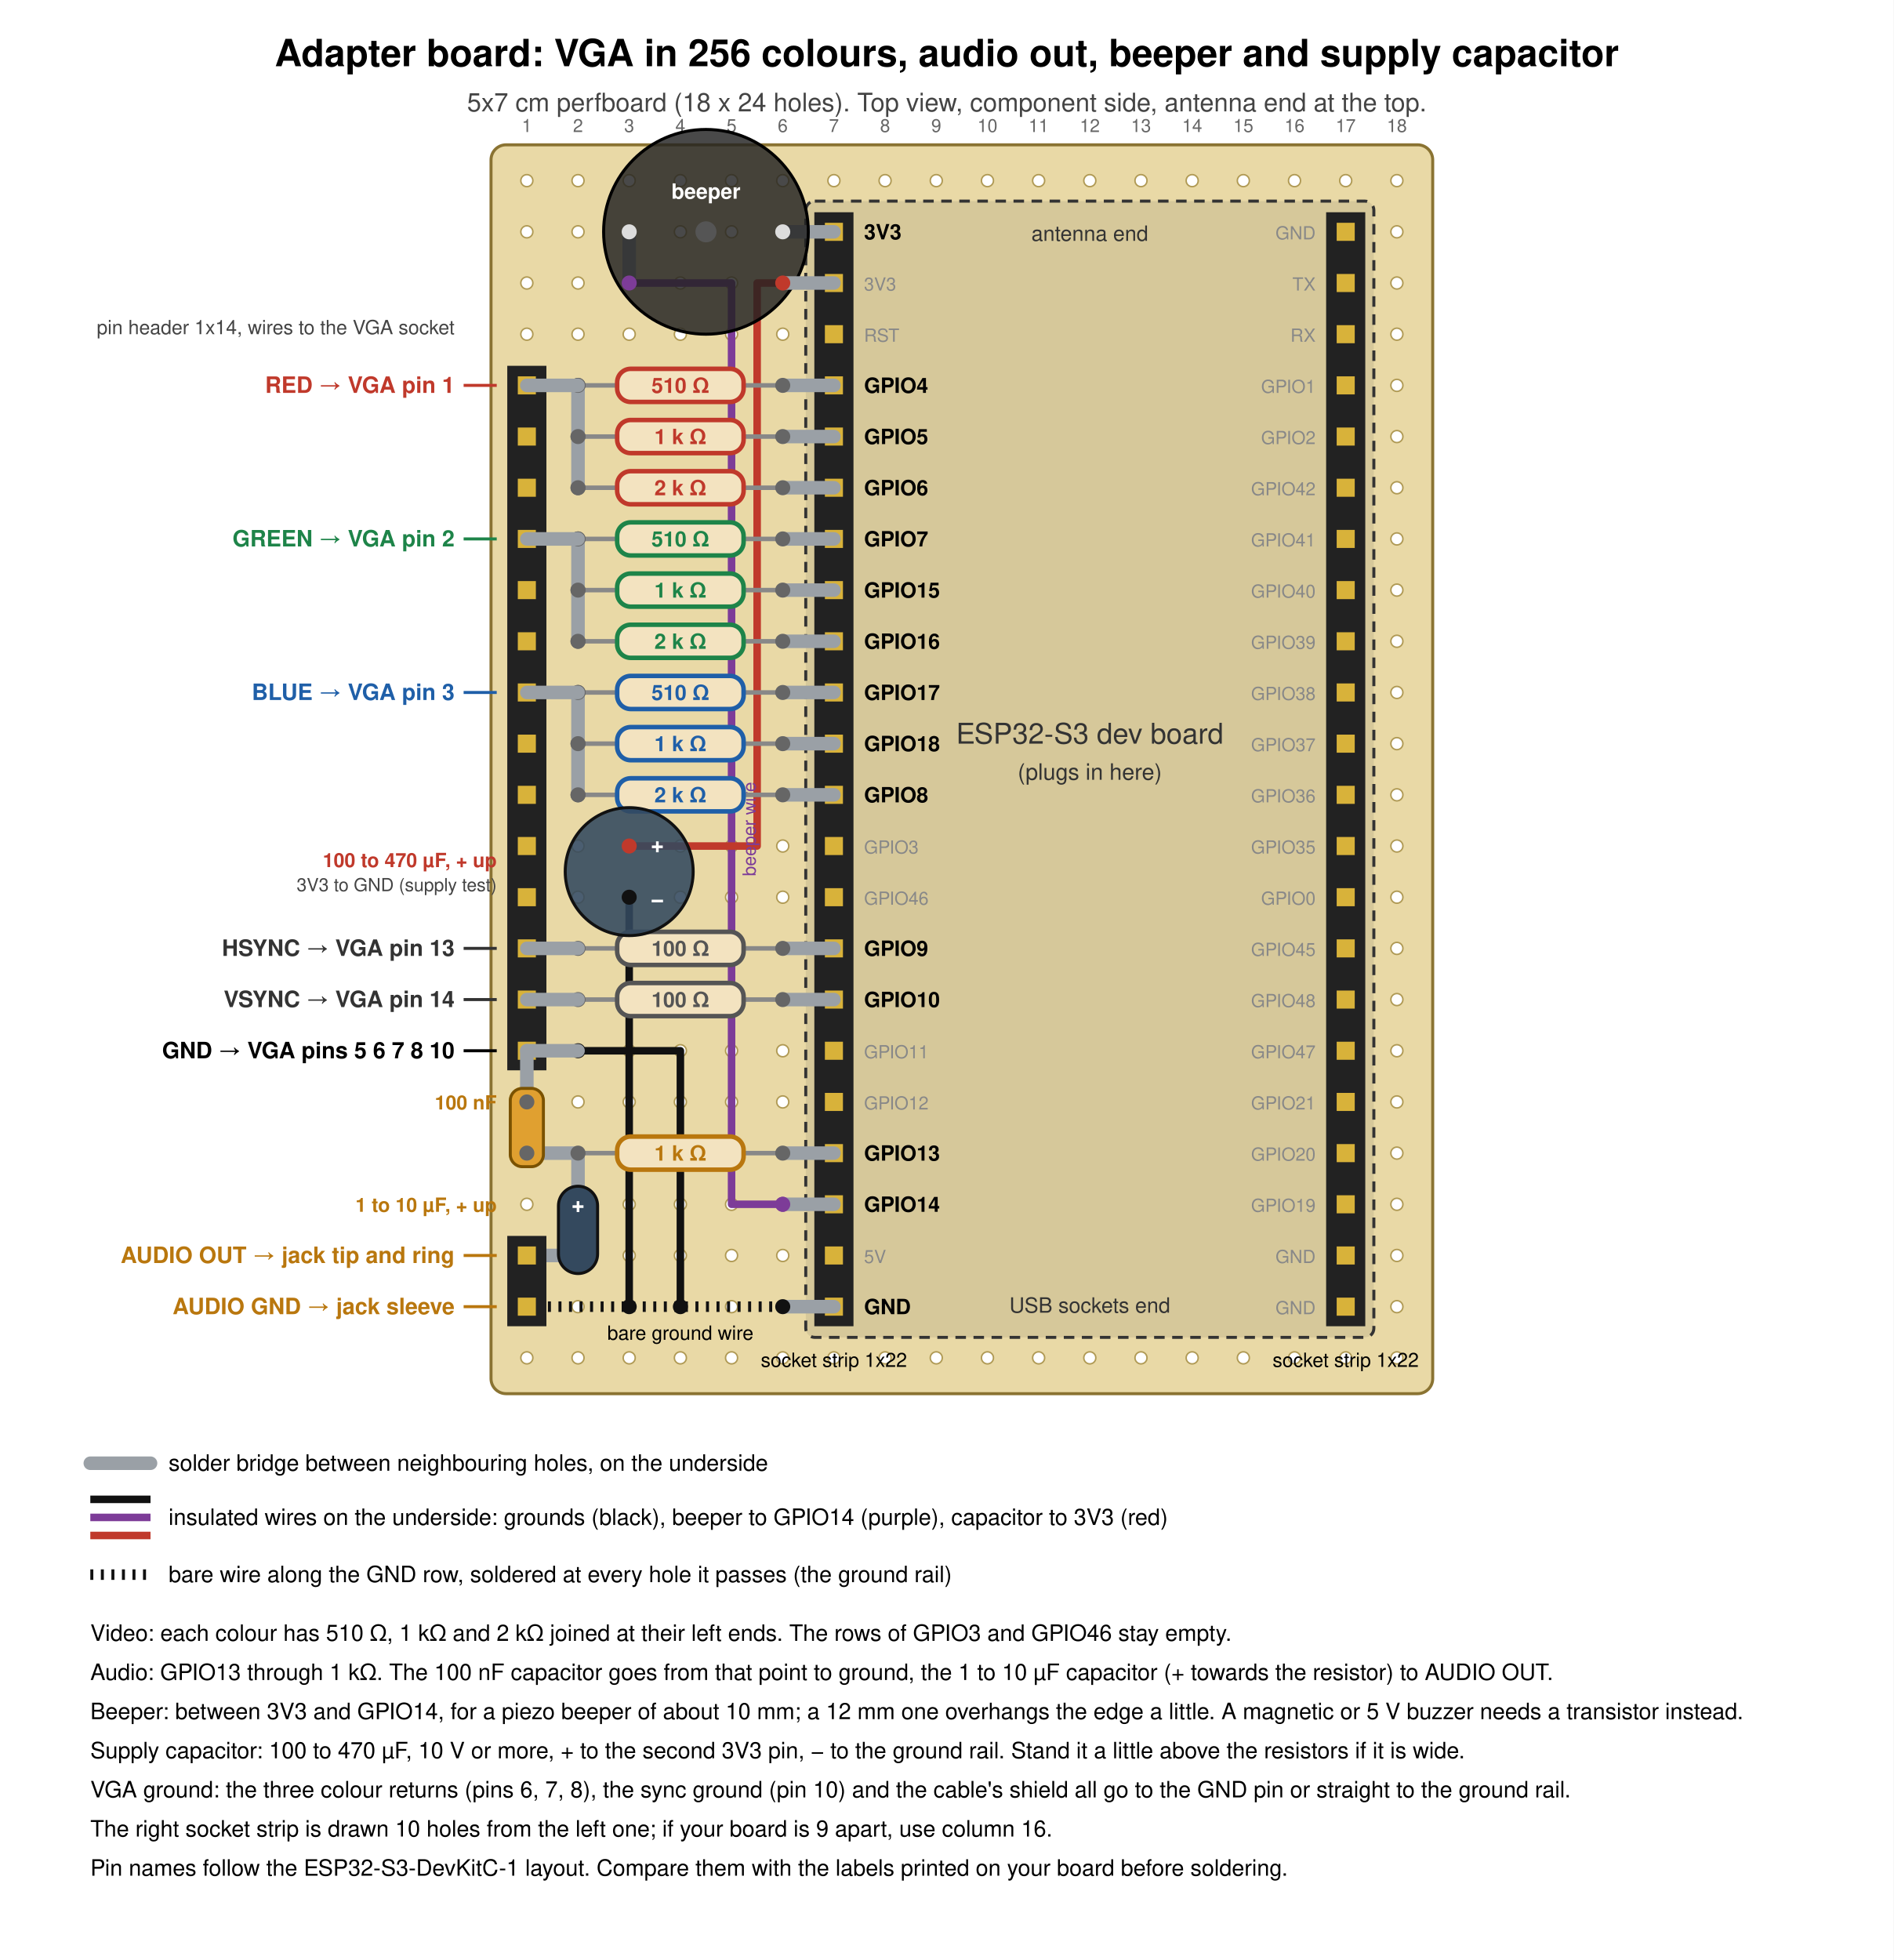
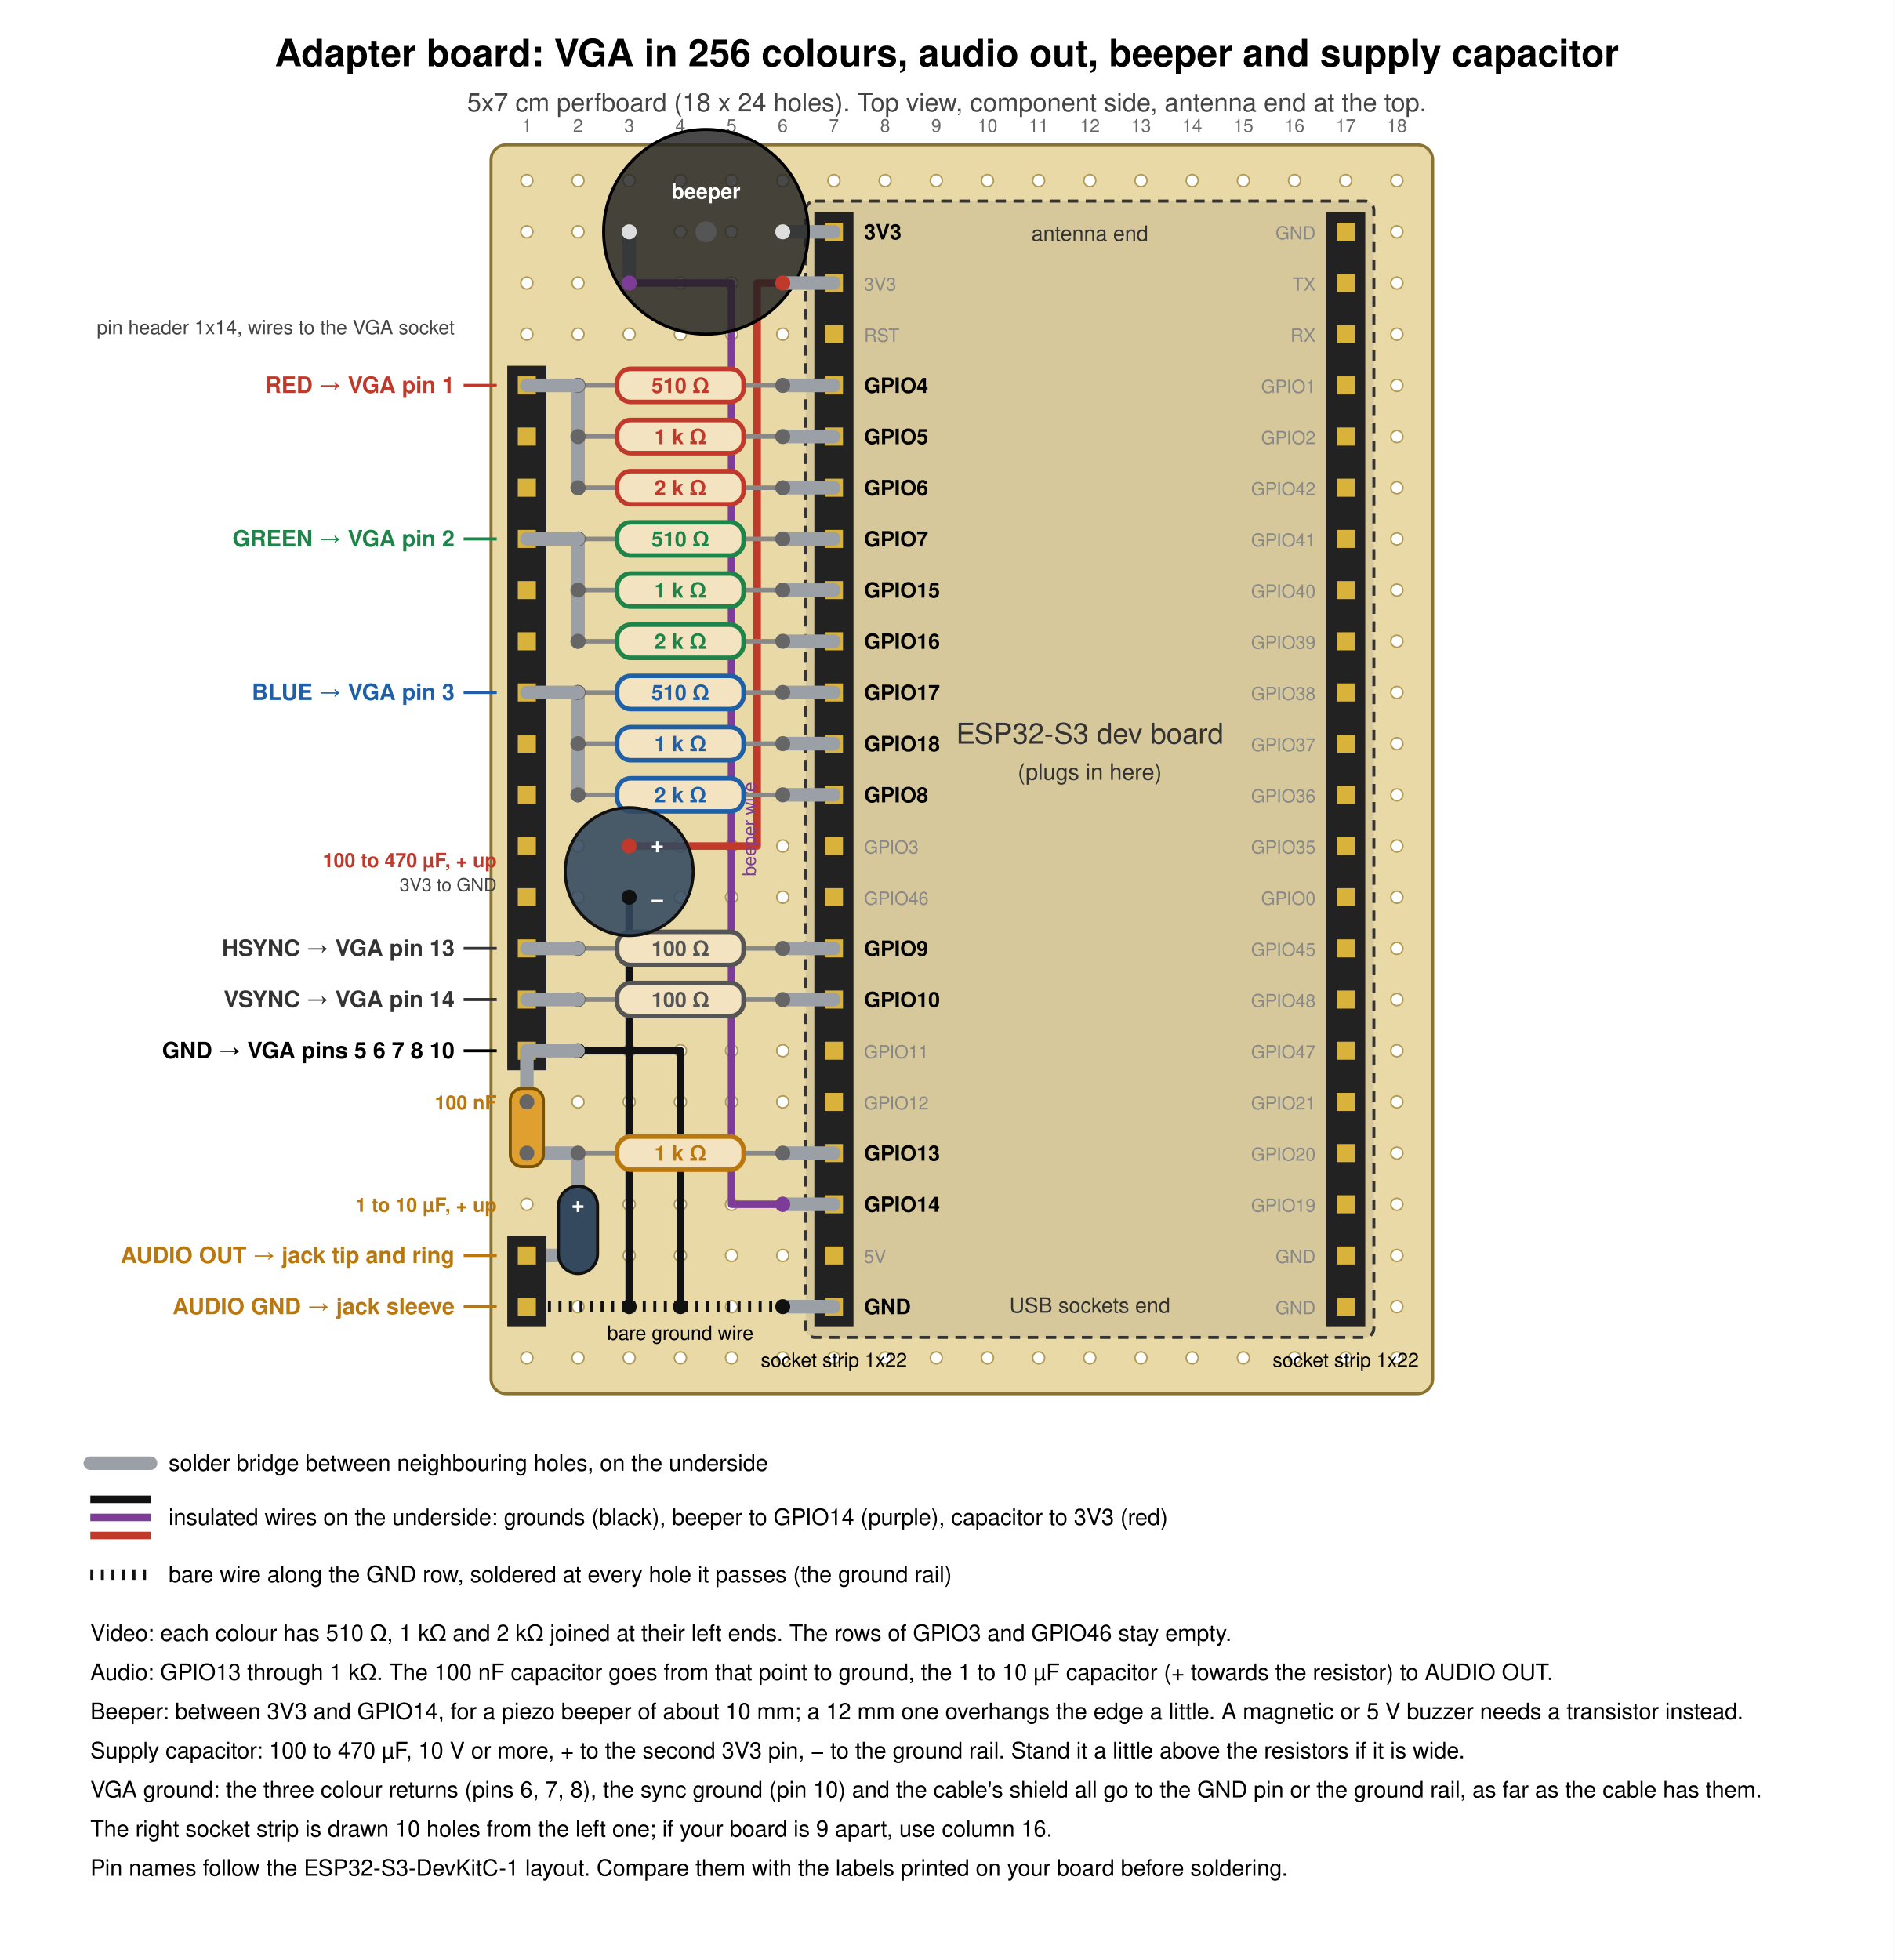
<svg xmlns="http://www.w3.org/2000/svg" width="1258" height="1302" viewBox="0 0 1258 1302" font-family="Helvetica,Arial,sans-serif">
  <rect width="1258" height="1302" fill="#fff" />
  <text x="629.0" y="44" text-anchor="middle" font-size="25" font-weight="bold">Adapter board: VGA in 256 colours, audio out, beeper and supply capacitor</text>
  <text x="629.0" y="74" text-anchor="middle" font-size="17" fill="#444">5x7 cm perfboard (18 x 24 holes). Top view, component side, antenna end at the top.</text>
  <rect x="326.2" y="96.2" width="625.6" height="829.6" rx="10" fill="#e9d9a6" stroke="#8a7332" stroke-width="2" />
  <circle cx="350" cy="120" r="4" fill="#fff" stroke="#b09a55" />
  <circle cx="350" cy="154" r="4" fill="#fff" stroke="#b09a55" />
  <circle cx="350" cy="188" r="4" fill="#fff" stroke="#b09a55" />
  <circle cx="350" cy="222" r="4" fill="#fff" stroke="#b09a55" />
  <circle cx="350" cy="256" r="4" fill="#fff" stroke="#b09a55" />
  <circle cx="350" cy="290" r="4" fill="#fff" stroke="#b09a55" />
  <circle cx="350" cy="324" r="4" fill="#fff" stroke="#b09a55" />
  <circle cx="350" cy="358" r="4" fill="#fff" stroke="#b09a55" />
  <circle cx="350" cy="392" r="4" fill="#fff" stroke="#b09a55" />
  <circle cx="350" cy="426" r="4" fill="#fff" stroke="#b09a55" />
  <circle cx="350" cy="460" r="4" fill="#fff" stroke="#b09a55" />
  <circle cx="350" cy="494" r="4" fill="#fff" stroke="#b09a55" />
  <circle cx="350" cy="528" r="4" fill="#fff" stroke="#b09a55" />
  <circle cx="350" cy="562" r="4" fill="#fff" stroke="#b09a55" />
  <circle cx="350" cy="596" r="4" fill="#fff" stroke="#b09a55" />
  <circle cx="350" cy="630" r="4" fill="#fff" stroke="#b09a55" />
  <circle cx="350" cy="664" r="4" fill="#fff" stroke="#b09a55" />
  <circle cx="350" cy="698" r="4" fill="#fff" stroke="#b09a55" />
  <circle cx="350" cy="732" r="4" fill="#fff" stroke="#b09a55" />
  <circle cx="350" cy="766" r="4" fill="#fff" stroke="#b09a55" />
  <circle cx="350" cy="800" r="4" fill="#fff" stroke="#b09a55" />
  <circle cx="350" cy="834" r="4" fill="#fff" stroke="#b09a55" />
  <circle cx="350" cy="868" r="4" fill="#fff" stroke="#b09a55" />
  <circle cx="350" cy="902" r="4" fill="#fff" stroke="#b09a55" />
  <text x="350" y="87.7" text-anchor="middle" font-size="12" fill="#666">1</text>
  <circle cx="384" cy="120" r="4" fill="#fff" stroke="#b09a55" />
  <circle cx="384" cy="154" r="4" fill="#fff" stroke="#b09a55" />
  <circle cx="384" cy="188" r="4" fill="#fff" stroke="#b09a55" />
  <circle cx="384" cy="222" r="4" fill="#fff" stroke="#b09a55" />
  <circle cx="384" cy="256" r="4" fill="#fff" stroke="#b09a55" />
  <circle cx="384" cy="290" r="4" fill="#fff" stroke="#b09a55" />
  <circle cx="384" cy="324" r="4" fill="#fff" stroke="#b09a55" />
  <circle cx="384" cy="358" r="4" fill="#fff" stroke="#b09a55" />
  <circle cx="384" cy="392" r="4" fill="#fff" stroke="#b09a55" />
  <circle cx="384" cy="426" r="4" fill="#fff" stroke="#b09a55" />
  <circle cx="384" cy="460" r="4" fill="#fff" stroke="#b09a55" />
  <circle cx="384" cy="494" r="4" fill="#fff" stroke="#b09a55" />
  <circle cx="384" cy="528" r="4" fill="#fff" stroke="#b09a55" />
  <circle cx="384" cy="562" r="4" fill="#fff" stroke="#b09a55" />
  <circle cx="384" cy="596" r="4" fill="#fff" stroke="#b09a55" />
  <circle cx="384" cy="630" r="4" fill="#fff" stroke="#b09a55" />
  <circle cx="384" cy="664" r="4" fill="#fff" stroke="#b09a55" />
  <circle cx="384" cy="698" r="4" fill="#fff" stroke="#b09a55" />
  <circle cx="384" cy="732" r="4" fill="#fff" stroke="#b09a55" />
  <circle cx="384" cy="766" r="4" fill="#fff" stroke="#b09a55" />
  <circle cx="384" cy="800" r="4" fill="#fff" stroke="#b09a55" />
  <circle cx="384" cy="834" r="4" fill="#fff" stroke="#b09a55" />
  <circle cx="384" cy="868" r="4" fill="#fff" stroke="#b09a55" />
  <circle cx="384" cy="902" r="4" fill="#fff" stroke="#b09a55" />
  <text x="384" y="87.7" text-anchor="middle" font-size="12" fill="#666">2</text>
  <circle cx="418" cy="120" r="4" fill="#fff" stroke="#b09a55" />
  <circle cx="418" cy="154" r="4" fill="#fff" stroke="#b09a55" />
  <circle cx="418" cy="188" r="4" fill="#fff" stroke="#b09a55" />
  <circle cx="418" cy="222" r="4" fill="#fff" stroke="#b09a55" />
  <circle cx="418" cy="256" r="4" fill="#fff" stroke="#b09a55" />
  <circle cx="418" cy="290" r="4" fill="#fff" stroke="#b09a55" />
  <circle cx="418" cy="324" r="4" fill="#fff" stroke="#b09a55" />
  <circle cx="418" cy="358" r="4" fill="#fff" stroke="#b09a55" />
  <circle cx="418" cy="392" r="4" fill="#fff" stroke="#b09a55" />
  <circle cx="418" cy="426" r="4" fill="#fff" stroke="#b09a55" />
  <circle cx="418" cy="460" r="4" fill="#fff" stroke="#b09a55" />
  <circle cx="418" cy="494" r="4" fill="#fff" stroke="#b09a55" />
  <circle cx="418" cy="528" r="4" fill="#fff" stroke="#b09a55" />
  <circle cx="418" cy="562" r="4" fill="#fff" stroke="#b09a55" />
  <circle cx="418" cy="596" r="4" fill="#fff" stroke="#b09a55" />
  <circle cx="418" cy="630" r="4" fill="#fff" stroke="#b09a55" />
  <circle cx="418" cy="664" r="4" fill="#fff" stroke="#b09a55" />
  <circle cx="418" cy="698" r="4" fill="#fff" stroke="#b09a55" />
  <circle cx="418" cy="732" r="4" fill="#fff" stroke="#b09a55" />
  <circle cx="418" cy="766" r="4" fill="#fff" stroke="#b09a55" />
  <circle cx="418" cy="800" r="4" fill="#fff" stroke="#b09a55" />
  <circle cx="418" cy="834" r="4" fill="#fff" stroke="#b09a55" />
  <circle cx="418" cy="868" r="4" fill="#fff" stroke="#b09a55" />
  <circle cx="418" cy="902" r="4" fill="#fff" stroke="#b09a55" />
  <text x="418" y="87.7" text-anchor="middle" font-size="12" fill="#666">3</text>
  <circle cx="452" cy="120" r="4" fill="#fff" stroke="#b09a55" />
  <circle cx="452" cy="154" r="4" fill="#fff" stroke="#b09a55" />
  <circle cx="452" cy="188" r="4" fill="#fff" stroke="#b09a55" />
  <circle cx="452" cy="222" r="4" fill="#fff" stroke="#b09a55" />
  <circle cx="452" cy="256" r="4" fill="#fff" stroke="#b09a55" />
  <circle cx="452" cy="290" r="4" fill="#fff" stroke="#b09a55" />
  <circle cx="452" cy="324" r="4" fill="#fff" stroke="#b09a55" />
  <circle cx="452" cy="358" r="4" fill="#fff" stroke="#b09a55" />
  <circle cx="452" cy="392" r="4" fill="#fff" stroke="#b09a55" />
  <circle cx="452" cy="426" r="4" fill="#fff" stroke="#b09a55" />
  <circle cx="452" cy="460" r="4" fill="#fff" stroke="#b09a55" />
  <circle cx="452" cy="494" r="4" fill="#fff" stroke="#b09a55" />
  <circle cx="452" cy="528" r="4" fill="#fff" stroke="#b09a55" />
  <circle cx="452" cy="562" r="4" fill="#fff" stroke="#b09a55" />
  <circle cx="452" cy="596" r="4" fill="#fff" stroke="#b09a55" />
  <circle cx="452" cy="630" r="4" fill="#fff" stroke="#b09a55" />
  <circle cx="452" cy="664" r="4" fill="#fff" stroke="#b09a55" />
  <circle cx="452" cy="698" r="4" fill="#fff" stroke="#b09a55" />
  <circle cx="452" cy="732" r="4" fill="#fff" stroke="#b09a55" />
  <circle cx="452" cy="766" r="4" fill="#fff" stroke="#b09a55" />
  <circle cx="452" cy="800" r="4" fill="#fff" stroke="#b09a55" />
  <circle cx="452" cy="834" r="4" fill="#fff" stroke="#b09a55" />
  <circle cx="452" cy="868" r="4" fill="#fff" stroke="#b09a55" />
  <circle cx="452" cy="902" r="4" fill="#fff" stroke="#b09a55" />
  <text x="452" y="87.7" text-anchor="middle" font-size="12" fill="#666">4</text>
  <circle cx="486" cy="120" r="4" fill="#fff" stroke="#b09a55" />
  <circle cx="486" cy="154" r="4" fill="#fff" stroke="#b09a55" />
  <circle cx="486" cy="188" r="4" fill="#fff" stroke="#b09a55" />
  <circle cx="486" cy="222" r="4" fill="#fff" stroke="#b09a55" />
  <circle cx="486" cy="256" r="4" fill="#fff" stroke="#b09a55" />
  <circle cx="486" cy="290" r="4" fill="#fff" stroke="#b09a55" />
  <circle cx="486" cy="324" r="4" fill="#fff" stroke="#b09a55" />
  <circle cx="486" cy="358" r="4" fill="#fff" stroke="#b09a55" />
  <circle cx="486" cy="392" r="4" fill="#fff" stroke="#b09a55" />
  <circle cx="486" cy="426" r="4" fill="#fff" stroke="#b09a55" />
  <circle cx="486" cy="460" r="4" fill="#fff" stroke="#b09a55" />
  <circle cx="486" cy="494" r="4" fill="#fff" stroke="#b09a55" />
  <circle cx="486" cy="528" r="4" fill="#fff" stroke="#b09a55" />
  <circle cx="486" cy="562" r="4" fill="#fff" stroke="#b09a55" />
  <circle cx="486" cy="596" r="4" fill="#fff" stroke="#b09a55" />
  <circle cx="486" cy="630" r="4" fill="#fff" stroke="#b09a55" />
  <circle cx="486" cy="664" r="4" fill="#fff" stroke="#b09a55" />
  <circle cx="486" cy="698" r="4" fill="#fff" stroke="#b09a55" />
  <circle cx="486" cy="732" r="4" fill="#fff" stroke="#b09a55" />
  <circle cx="486" cy="766" r="4" fill="#fff" stroke="#b09a55" />
  <circle cx="486" cy="800" r="4" fill="#fff" stroke="#b09a55" />
  <circle cx="486" cy="834" r="4" fill="#fff" stroke="#b09a55" />
  <circle cx="486" cy="868" r="4" fill="#fff" stroke="#b09a55" />
  <circle cx="486" cy="902" r="4" fill="#fff" stroke="#b09a55" />
  <text x="486" y="87.7" text-anchor="middle" font-size="12" fill="#666">5</text>
  <circle cx="520" cy="120" r="4" fill="#fff" stroke="#b09a55" />
  <circle cx="520" cy="154" r="4" fill="#fff" stroke="#b09a55" />
  <circle cx="520" cy="188" r="4" fill="#fff" stroke="#b09a55" />
  <circle cx="520" cy="222" r="4" fill="#fff" stroke="#b09a55" />
  <circle cx="520" cy="256" r="4" fill="#fff" stroke="#b09a55" />
  <circle cx="520" cy="290" r="4" fill="#fff" stroke="#b09a55" />
  <circle cx="520" cy="324" r="4" fill="#fff" stroke="#b09a55" />
  <circle cx="520" cy="358" r="4" fill="#fff" stroke="#b09a55" />
  <circle cx="520" cy="392" r="4" fill="#fff" stroke="#b09a55" />
  <circle cx="520" cy="426" r="4" fill="#fff" stroke="#b09a55" />
  <circle cx="520" cy="460" r="4" fill="#fff" stroke="#b09a55" />
  <circle cx="520" cy="494" r="4" fill="#fff" stroke="#b09a55" />
  <circle cx="520" cy="528" r="4" fill="#fff" stroke="#b09a55" />
  <circle cx="520" cy="562" r="4" fill="#fff" stroke="#b09a55" />
  <circle cx="520" cy="596" r="4" fill="#fff" stroke="#b09a55" />
  <circle cx="520" cy="630" r="4" fill="#fff" stroke="#b09a55" />
  <circle cx="520" cy="664" r="4" fill="#fff" stroke="#b09a55" />
  <circle cx="520" cy="698" r="4" fill="#fff" stroke="#b09a55" />
  <circle cx="520" cy="732" r="4" fill="#fff" stroke="#b09a55" />
  <circle cx="520" cy="766" r="4" fill="#fff" stroke="#b09a55" />
  <circle cx="520" cy="800" r="4" fill="#fff" stroke="#b09a55" />
  <circle cx="520" cy="834" r="4" fill="#fff" stroke="#b09a55" />
  <circle cx="520" cy="868" r="4" fill="#fff" stroke="#b09a55" />
  <circle cx="520" cy="902" r="4" fill="#fff" stroke="#b09a55" />
  <text x="520" y="87.7" text-anchor="middle" font-size="12" fill="#666">6</text>
  <circle cx="554" cy="120" r="4" fill="#fff" stroke="#b09a55" />
  <circle cx="554" cy="154" r="4" fill="#fff" stroke="#b09a55" />
  <circle cx="554" cy="188" r="4" fill="#fff" stroke="#b09a55" />
  <circle cx="554" cy="222" r="4" fill="#fff" stroke="#b09a55" />
  <circle cx="554" cy="256" r="4" fill="#fff" stroke="#b09a55" />
  <circle cx="554" cy="290" r="4" fill="#fff" stroke="#b09a55" />
  <circle cx="554" cy="324" r="4" fill="#fff" stroke="#b09a55" />
  <circle cx="554" cy="358" r="4" fill="#fff" stroke="#b09a55" />
  <circle cx="554" cy="392" r="4" fill="#fff" stroke="#b09a55" />
  <circle cx="554" cy="426" r="4" fill="#fff" stroke="#b09a55" />
  <circle cx="554" cy="460" r="4" fill="#fff" stroke="#b09a55" />
  <circle cx="554" cy="494" r="4" fill="#fff" stroke="#b09a55" />
  <circle cx="554" cy="528" r="4" fill="#fff" stroke="#b09a55" />
  <circle cx="554" cy="562" r="4" fill="#fff" stroke="#b09a55" />
  <circle cx="554" cy="596" r="4" fill="#fff" stroke="#b09a55" />
  <circle cx="554" cy="630" r="4" fill="#fff" stroke="#b09a55" />
  <circle cx="554" cy="664" r="4" fill="#fff" stroke="#b09a55" />
  <circle cx="554" cy="698" r="4" fill="#fff" stroke="#b09a55" />
  <circle cx="554" cy="732" r="4" fill="#fff" stroke="#b09a55" />
  <circle cx="554" cy="766" r="4" fill="#fff" stroke="#b09a55" />
  <circle cx="554" cy="800" r="4" fill="#fff" stroke="#b09a55" />
  <circle cx="554" cy="834" r="4" fill="#fff" stroke="#b09a55" />
  <circle cx="554" cy="868" r="4" fill="#fff" stroke="#b09a55" />
  <circle cx="554" cy="902" r="4" fill="#fff" stroke="#b09a55" />
  <text x="554" y="87.7" text-anchor="middle" font-size="12" fill="#666">7</text>
  <circle cx="588" cy="120" r="4" fill="#fff" stroke="#b09a55" />
  <circle cx="588" cy="902" r="4" fill="#fff" stroke="#b09a55" />
  <text x="588" y="87.7" text-anchor="middle" font-size="12" fill="#666">8</text>
  <circle cx="622" cy="120" r="4" fill="#fff" stroke="#b09a55" />
  <circle cx="622" cy="902" r="4" fill="#fff" stroke="#b09a55" />
  <text x="622" y="87.7" text-anchor="middle" font-size="12" fill="#666">9</text>
  <circle cx="656" cy="120" r="4" fill="#fff" stroke="#b09a55" />
  <circle cx="656" cy="902" r="4" fill="#fff" stroke="#b09a55" />
  <text x="656" y="87.7" text-anchor="middle" font-size="12" fill="#666">10</text>
  <circle cx="690" cy="120" r="4" fill="#fff" stroke="#b09a55" />
  <circle cx="690" cy="902" r="4" fill="#fff" stroke="#b09a55" />
  <text x="690" y="87.7" text-anchor="middle" font-size="12" fill="#666">11</text>
  <circle cx="724" cy="120" r="4" fill="#fff" stroke="#b09a55" />
  <circle cx="724" cy="902" r="4" fill="#fff" stroke="#b09a55" />
  <text x="724" y="87.7" text-anchor="middle" font-size="12" fill="#666">12</text>
  <circle cx="758" cy="120" r="4" fill="#fff" stroke="#b09a55" />
  <circle cx="758" cy="902" r="4" fill="#fff" stroke="#b09a55" />
  <text x="758" y="87.7" text-anchor="middle" font-size="12" fill="#666">13</text>
  <circle cx="792" cy="120" r="4" fill="#fff" stroke="#b09a55" />
  <circle cx="792" cy="902" r="4" fill="#fff" stroke="#b09a55" />
  <text x="792" y="87.7" text-anchor="middle" font-size="12" fill="#666">14</text>
  <circle cx="826" cy="120" r="4" fill="#fff" stroke="#b09a55" />
  <circle cx="826" cy="902" r="4" fill="#fff" stroke="#b09a55" />
  <text x="826" y="87.7" text-anchor="middle" font-size="12" fill="#666">15</text>
  <circle cx="860" cy="120" r="4" fill="#fff" stroke="#b09a55" />
  <circle cx="860" cy="902" r="4" fill="#fff" stroke="#b09a55" />
  <text x="860" y="87.7" text-anchor="middle" font-size="12" fill="#666">16</text>
  <circle cx="894" cy="120" r="4" fill="#fff" stroke="#b09a55" />
  <circle cx="894" cy="154" r="4" fill="#fff" stroke="#b09a55" />
  <circle cx="894" cy="188" r="4" fill="#fff" stroke="#b09a55" />
  <circle cx="894" cy="222" r="4" fill="#fff" stroke="#b09a55" />
  <circle cx="894" cy="256" r="4" fill="#fff" stroke="#b09a55" />
  <circle cx="894" cy="290" r="4" fill="#fff" stroke="#b09a55" />
  <circle cx="894" cy="324" r="4" fill="#fff" stroke="#b09a55" />
  <circle cx="894" cy="358" r="4" fill="#fff" stroke="#b09a55" />
  <circle cx="894" cy="392" r="4" fill="#fff" stroke="#b09a55" />
  <circle cx="894" cy="426" r="4" fill="#fff" stroke="#b09a55" />
  <circle cx="894" cy="460" r="4" fill="#fff" stroke="#b09a55" />
  <circle cx="894" cy="494" r="4" fill="#fff" stroke="#b09a55" />
  <circle cx="894" cy="528" r="4" fill="#fff" stroke="#b09a55" />
  <circle cx="894" cy="562" r="4" fill="#fff" stroke="#b09a55" />
  <circle cx="894" cy="596" r="4" fill="#fff" stroke="#b09a55" />
  <circle cx="894" cy="630" r="4" fill="#fff" stroke="#b09a55" />
  <circle cx="894" cy="664" r="4" fill="#fff" stroke="#b09a55" />
  <circle cx="894" cy="698" r="4" fill="#fff" stroke="#b09a55" />
  <circle cx="894" cy="732" r="4" fill="#fff" stroke="#b09a55" />
  <circle cx="894" cy="766" r="4" fill="#fff" stroke="#b09a55" />
  <circle cx="894" cy="800" r="4" fill="#fff" stroke="#b09a55" />
  <circle cx="894" cy="834" r="4" fill="#fff" stroke="#b09a55" />
  <circle cx="894" cy="868" r="4" fill="#fff" stroke="#b09a55" />
  <circle cx="894" cy="902" r="4" fill="#fff" stroke="#b09a55" />
  <text x="894" y="87.7" text-anchor="middle" font-size="12" fill="#666">17</text>
  <circle cx="928" cy="120" r="4" fill="#fff" stroke="#b09a55" />
  <circle cx="928" cy="154" r="4" fill="#fff" stroke="#b09a55" />
  <circle cx="928" cy="188" r="4" fill="#fff" stroke="#b09a55" />
  <circle cx="928" cy="222" r="4" fill="#fff" stroke="#b09a55" />
  <circle cx="928" cy="256" r="4" fill="#fff" stroke="#b09a55" />
  <circle cx="928" cy="290" r="4" fill="#fff" stroke="#b09a55" />
  <circle cx="928" cy="324" r="4" fill="#fff" stroke="#b09a55" />
  <circle cx="928" cy="358" r="4" fill="#fff" stroke="#b09a55" />
  <circle cx="928" cy="392" r="4" fill="#fff" stroke="#b09a55" />
  <circle cx="928" cy="426" r="4" fill="#fff" stroke="#b09a55" />
  <circle cx="928" cy="460" r="4" fill="#fff" stroke="#b09a55" />
  <circle cx="928" cy="494" r="4" fill="#fff" stroke="#b09a55" />
  <circle cx="928" cy="528" r="4" fill="#fff" stroke="#b09a55" />
  <circle cx="928" cy="562" r="4" fill="#fff" stroke="#b09a55" />
  <circle cx="928" cy="596" r="4" fill="#fff" stroke="#b09a55" />
  <circle cx="928" cy="630" r="4" fill="#fff" stroke="#b09a55" />
  <circle cx="928" cy="664" r="4" fill="#fff" stroke="#b09a55" />
  <circle cx="928" cy="698" r="4" fill="#fff" stroke="#b09a55" />
  <circle cx="928" cy="732" r="4" fill="#fff" stroke="#b09a55" />
  <circle cx="928" cy="766" r="4" fill="#fff" stroke="#b09a55" />
  <circle cx="928" cy="800" r="4" fill="#fff" stroke="#b09a55" />
  <circle cx="928" cy="834" r="4" fill="#fff" stroke="#b09a55" />
  <circle cx="928" cy="868" r="4" fill="#fff" stroke="#b09a55" />
  <circle cx="928" cy="902" r="4" fill="#fff" stroke="#b09a55" />
  <text x="928" y="87.7" text-anchor="middle" font-size="12" fill="#666">18</text>
  <rect x="535.3" y="133.6" width="377.4" height="754.8" rx="6" fill="#2b2b2b" fill-opacity="0.10" stroke="#333" stroke-dasharray="7 5" stroke-width="2" />
  <text x="724.0" y="494" text-anchor="middle" font-size="19" fill="#333">ESP32-S3 dev board</text>
  <text x="724.0" y="518" text-anchor="middle" font-size="15" fill="#333">(plugs in here)</text>
  <text x="724.0" y="160" text-anchor="middle" font-size="14" fill="#333">antenna end</text>
  <text x="724.0" y="872" text-anchor="middle" font-size="14" fill="#333">USB sockets end</text>
  <rect x="541" y="141" width="26" height="740" fill="#222" />
  <rect x="548" y="148" width="12" height="12" fill="#d8b23a" />
  <text x="574" y="159" text-anchor="start" font-size="14" font-weight="bold" fill="#000">3V3</text>
  <rect x="548" y="182" width="12" height="12" fill="#d8b23a" />
  <text x="574" y="193" text-anchor="start" font-size="12" font-weight="normal" fill="#888">3V3</text>
  <rect x="548" y="216" width="12" height="12" fill="#d8b23a" />
  <text x="574" y="227" text-anchor="start" font-size="12" font-weight="normal" fill="#888">RST</text>
  <rect x="548" y="250" width="12" height="12" fill="#d8b23a" />
  <text x="574" y="261" text-anchor="start" font-size="14" font-weight="bold" fill="#000">GPIO4</text>
  <rect x="548" y="284" width="12" height="12" fill="#d8b23a" />
  <text x="574" y="295" text-anchor="start" font-size="14" font-weight="bold" fill="#000">GPIO5</text>
  <rect x="548" y="318" width="12" height="12" fill="#d8b23a" />
  <text x="574" y="329" text-anchor="start" font-size="14" font-weight="bold" fill="#000">GPIO6</text>
  <rect x="548" y="352" width="12" height="12" fill="#d8b23a" />
  <text x="574" y="363" text-anchor="start" font-size="14" font-weight="bold" fill="#000">GPIO7</text>
  <rect x="548" y="386" width="12" height="12" fill="#d8b23a" />
  <text x="574" y="397" text-anchor="start" font-size="14" font-weight="bold" fill="#000">GPIO15</text>
  <rect x="548" y="420" width="12" height="12" fill="#d8b23a" />
  <text x="574" y="431" text-anchor="start" font-size="14" font-weight="bold" fill="#000">GPIO16</text>
  <rect x="548" y="454" width="12" height="12" fill="#d8b23a" />
  <text x="574" y="465" text-anchor="start" font-size="14" font-weight="bold" fill="#000">GPIO17</text>
  <rect x="548" y="488" width="12" height="12" fill="#d8b23a" />
  <text x="574" y="499" text-anchor="start" font-size="14" font-weight="bold" fill="#000">GPIO18</text>
  <rect x="548" y="522" width="12" height="12" fill="#d8b23a" />
  <text x="574" y="533" text-anchor="start" font-size="14" font-weight="bold" fill="#000">GPIO8</text>
  <rect x="548" y="556" width="12" height="12" fill="#d8b23a" />
  <text x="574" y="567" text-anchor="start" font-size="12" font-weight="normal" fill="#888">GPIO3</text>
  <rect x="548" y="590" width="12" height="12" fill="#d8b23a" />
  <text x="574" y="601" text-anchor="start" font-size="12" font-weight="normal" fill="#888">GPIO46</text>
  <rect x="548" y="624" width="12" height="12" fill="#d8b23a" />
  <text x="574" y="635" text-anchor="start" font-size="14" font-weight="bold" fill="#000">GPIO9</text>
  <rect x="548" y="658" width="12" height="12" fill="#d8b23a" />
  <text x="574" y="669" text-anchor="start" font-size="14" font-weight="bold" fill="#000">GPIO10</text>
  <rect x="548" y="692" width="12" height="12" fill="#d8b23a" />
  <text x="574" y="703" text-anchor="start" font-size="12" font-weight="normal" fill="#888">GPIO11</text>
  <rect x="548" y="726" width="12" height="12" fill="#d8b23a" />
  <text x="574" y="737" text-anchor="start" font-size="12" font-weight="normal" fill="#888">GPIO12</text>
  <rect x="548" y="760" width="12" height="12" fill="#d8b23a" />
  <text x="574" y="771" text-anchor="start" font-size="14" font-weight="bold" fill="#000">GPIO13</text>
  <rect x="548" y="794" width="12" height="12" fill="#d8b23a" />
  <text x="574" y="805" text-anchor="start" font-size="14" font-weight="bold" fill="#000">GPIO14</text>
  <rect x="548" y="828" width="12" height="12" fill="#d8b23a" />
  <text x="574" y="839" text-anchor="start" font-size="12" font-weight="normal" fill="#888">5V</text>
  <rect x="548" y="862" width="12" height="12" fill="#d8b23a" />
  <text x="574" y="873" text-anchor="start" font-size="14" font-weight="bold" fill="#000">GND</text>
  <rect x="881" y="141" width="26" height="740" fill="#222" />
  <rect x="888" y="148" width="12" height="12" fill="#d8b23a" />
  <text x="874" y="159" text-anchor="end" font-size="12" font-weight="normal" fill="#888">GND</text>
  <rect x="888" y="182" width="12" height="12" fill="#d8b23a" />
  <text x="874" y="193" text-anchor="end" font-size="12" font-weight="normal" fill="#888">TX</text>
  <rect x="888" y="216" width="12" height="12" fill="#d8b23a" />
  <text x="874" y="227" text-anchor="end" font-size="12" font-weight="normal" fill="#888">RX</text>
  <rect x="888" y="250" width="12" height="12" fill="#d8b23a" />
  <text x="874" y="261" text-anchor="end" font-size="12" font-weight="normal" fill="#888">GPIO1</text>
  <rect x="888" y="284" width="12" height="12" fill="#d8b23a" />
  <text x="874" y="295" text-anchor="end" font-size="12" font-weight="normal" fill="#888">GPIO2</text>
  <rect x="888" y="318" width="12" height="12" fill="#d8b23a" />
  <text x="874" y="329" text-anchor="end" font-size="12" font-weight="normal" fill="#888">GPIO42</text>
  <rect x="888" y="352" width="12" height="12" fill="#d8b23a" />
  <text x="874" y="363" text-anchor="end" font-size="12" font-weight="normal" fill="#888">GPIO41</text>
  <rect x="888" y="386" width="12" height="12" fill="#d8b23a" />
  <text x="874" y="397" text-anchor="end" font-size="12" font-weight="normal" fill="#888">GPIO40</text>
  <rect x="888" y="420" width="12" height="12" fill="#d8b23a" />
  <text x="874" y="431" text-anchor="end" font-size="12" font-weight="normal" fill="#888">GPIO39</text>
  <rect x="888" y="454" width="12" height="12" fill="#d8b23a" />
  <text x="874" y="465" text-anchor="end" font-size="12" font-weight="normal" fill="#888">GPIO38</text>
  <rect x="888" y="488" width="12" height="12" fill="#d8b23a" />
  <text x="874" y="499" text-anchor="end" font-size="12" font-weight="normal" fill="#888">GPIO37</text>
  <rect x="888" y="522" width="12" height="12" fill="#d8b23a" />
  <text x="874" y="533" text-anchor="end" font-size="12" font-weight="normal" fill="#888">GPIO36</text>
  <rect x="888" y="556" width="12" height="12" fill="#d8b23a" />
  <text x="874" y="567" text-anchor="end" font-size="12" font-weight="normal" fill="#888">GPIO35</text>
  <rect x="888" y="590" width="12" height="12" fill="#d8b23a" />
  <text x="874" y="601" text-anchor="end" font-size="12" font-weight="normal" fill="#888">GPIO0</text>
  <rect x="888" y="624" width="12" height="12" fill="#d8b23a" />
  <text x="874" y="635" text-anchor="end" font-size="12" font-weight="normal" fill="#888">GPIO45</text>
  <rect x="888" y="658" width="12" height="12" fill="#d8b23a" />
  <text x="874" y="669" text-anchor="end" font-size="12" font-weight="normal" fill="#888">GPIO48</text>
  <rect x="888" y="692" width="12" height="12" fill="#d8b23a" />
  <text x="874" y="703" text-anchor="end" font-size="12" font-weight="normal" fill="#888">GPIO47</text>
  <rect x="888" y="726" width="12" height="12" fill="#d8b23a" />
  <text x="874" y="737" text-anchor="end" font-size="12" font-weight="normal" fill="#888">GPIO21</text>
  <rect x="888" y="760" width="12" height="12" fill="#d8b23a" />
  <text x="874" y="771" text-anchor="end" font-size="12" font-weight="normal" fill="#888">GPIO20</text>
  <rect x="888" y="794" width="12" height="12" fill="#d8b23a" />
  <text x="874" y="805" text-anchor="end" font-size="12" font-weight="normal" fill="#888">GPIO19</text>
  <rect x="888" y="828" width="12" height="12" fill="#d8b23a" />
  <text x="874" y="839" text-anchor="end" font-size="12" font-weight="normal" fill="#888">GND</text>
  <rect x="888" y="862" width="12" height="12" fill="#d8b23a" />
  <text x="874" y="873" text-anchor="end" font-size="12" font-weight="normal" fill="#888">GND</text>
  <text x="554" y="908" text-anchor="middle" font-size="13">socket strip 1x22</text>
  <text x="894" y="908" text-anchor="middle" font-size="13">socket strip 1x22</text>
  <polyline points="452,868 452,698 384,698" fill="none" stroke="#111" stroke-width="5" stroke-linejoin="round" />
  <polyline points="418,188 486,188 486,800 520,800" fill="none" stroke="#7d3c98" stroke-width="5" stroke-linejoin="round" />
  <polyline points="418,562 503.0,562 503.0,188 520,188" fill="none" stroke="#c0392b" stroke-width="5" stroke-linejoin="round" />
  <polyline points="418,596 418,868" fill="none" stroke="#111" stroke-width="5" stroke-linejoin="round" />
  <text x="502" y="582" font-size="12" fill="#7d3c98" transform="rotate(-90 502 582)">beeper wire</text>
  <line x1="384" y1="256" x2="520" y2="256" stroke="#888" stroke-width="3" />
  <rect x="410" y="245" width="84" height="22" rx="9" fill="#f3e3c0" stroke="#c0392b" stroke-width="3" />
  <text x="452" y="261" text-anchor="middle" font-size="14" font-weight="bold" fill="#c0392b">510 Ω</text>
  <line x1="520" y1="256" x2="554" y2="256" stroke="#9aa0a6" stroke-width="9" stroke-linecap="round" />
  <circle cx="384" cy="256" r="5" fill="#666" />
  <circle cx="520" cy="256" r="5" fill="#666" />
  <line x1="384" y1="290" x2="520" y2="290" stroke="#888" stroke-width="3" />
  <rect x="410" y="279" width="84" height="22" rx="9" fill="#f3e3c0" stroke="#c0392b" stroke-width="3" />
  <text x="452" y="295" text-anchor="middle" font-size="14" font-weight="bold" fill="#c0392b">1 k Ω</text>
  <line x1="520" y1="290" x2="554" y2="290" stroke="#9aa0a6" stroke-width="9" stroke-linecap="round" />
  <circle cx="384" cy="290" r="5" fill="#666" />
  <circle cx="520" cy="290" r="5" fill="#666" />
  <line x1="384" y1="324" x2="520" y2="324" stroke="#888" stroke-width="3" />
  <rect x="410" y="313" width="84" height="22" rx="9" fill="#f3e3c0" stroke="#c0392b" stroke-width="3" />
  <text x="452" y="329" text-anchor="middle" font-size="14" font-weight="bold" fill="#c0392b">2 k Ω</text>
  <line x1="520" y1="324" x2="554" y2="324" stroke="#9aa0a6" stroke-width="9" stroke-linecap="round" />
  <circle cx="384" cy="324" r="5" fill="#666" />
  <circle cx="520" cy="324" r="5" fill="#666" />
  <line x1="384" y1="358" x2="520" y2="358" stroke="#888" stroke-width="3" />
  <rect x="410" y="347" width="84" height="22" rx="9" fill="#f3e3c0" stroke="#1e8449" stroke-width="3" />
  <text x="452" y="363" text-anchor="middle" font-size="14" font-weight="bold" fill="#1e8449">510 Ω</text>
  <line x1="520" y1="358" x2="554" y2="358" stroke="#9aa0a6" stroke-width="9" stroke-linecap="round" />
  <circle cx="384" cy="358" r="5" fill="#666" />
  <circle cx="520" cy="358" r="5" fill="#666" />
  <line x1="384" y1="392" x2="520" y2="392" stroke="#888" stroke-width="3" />
  <rect x="410" y="381" width="84" height="22" rx="9" fill="#f3e3c0" stroke="#1e8449" stroke-width="3" />
  <text x="452" y="397" text-anchor="middle" font-size="14" font-weight="bold" fill="#1e8449">1 k Ω</text>
  <line x1="520" y1="392" x2="554" y2="392" stroke="#9aa0a6" stroke-width="9" stroke-linecap="round" />
  <circle cx="384" cy="392" r="5" fill="#666" />
  <circle cx="520" cy="392" r="5" fill="#666" />
  <line x1="384" y1="426" x2="520" y2="426" stroke="#888" stroke-width="3" />
  <rect x="410" y="415" width="84" height="22" rx="9" fill="#f3e3c0" stroke="#1e8449" stroke-width="3" />
  <text x="452" y="431" text-anchor="middle" font-size="14" font-weight="bold" fill="#1e8449">2 k Ω</text>
  <line x1="520" y1="426" x2="554" y2="426" stroke="#9aa0a6" stroke-width="9" stroke-linecap="round" />
  <circle cx="384" cy="426" r="5" fill="#666" />
  <circle cx="520" cy="426" r="5" fill="#666" />
  <line x1="384" y1="460" x2="520" y2="460" stroke="#888" stroke-width="3" />
  <rect x="410" y="449" width="84" height="22" rx="9" fill="#f3e3c0" stroke="#1f5fa8" stroke-width="3" />
  <text x="452" y="465" text-anchor="middle" font-size="14" font-weight="bold" fill="#1f5fa8">510 Ω</text>
  <line x1="520" y1="460" x2="554" y2="460" stroke="#9aa0a6" stroke-width="9" stroke-linecap="round" />
  <circle cx="384" cy="460" r="5" fill="#666" />
  <circle cx="520" cy="460" r="5" fill="#666" />
  <line x1="384" y1="494" x2="520" y2="494" stroke="#888" stroke-width="3" />
  <rect x="410" y="483" width="84" height="22" rx="9" fill="#f3e3c0" stroke="#1f5fa8" stroke-width="3" />
  <text x="452" y="499" text-anchor="middle" font-size="14" font-weight="bold" fill="#1f5fa8">1 k Ω</text>
  <line x1="520" y1="494" x2="554" y2="494" stroke="#9aa0a6" stroke-width="9" stroke-linecap="round" />
  <circle cx="384" cy="494" r="5" fill="#666" />
  <circle cx="520" cy="494" r="5" fill="#666" />
  <line x1="384" y1="528" x2="520" y2="528" stroke="#888" stroke-width="3" />
  <rect x="410" y="517" width="84" height="22" rx="9" fill="#f3e3c0" stroke="#1f5fa8" stroke-width="3" />
  <text x="452" y="533" text-anchor="middle" font-size="14" font-weight="bold" fill="#1f5fa8">2 k Ω</text>
  <line x1="520" y1="528" x2="554" y2="528" stroke="#9aa0a6" stroke-width="9" stroke-linecap="round" />
  <circle cx="384" cy="528" r="5" fill="#666" />
  <circle cx="520" cy="528" r="5" fill="#666" />
  <line x1="384" y1="630" x2="520" y2="630" stroke="#888" stroke-width="3" />
  <rect x="410" y="619" width="84" height="22" rx="9" fill="#f3e3c0" stroke="#555" stroke-width="3" />
  <text x="452" y="635" text-anchor="middle" font-size="14" font-weight="bold" fill="#555">100 Ω</text>
  <line x1="520" y1="630" x2="554" y2="630" stroke="#9aa0a6" stroke-width="9" stroke-linecap="round" />
  <circle cx="384" cy="630" r="5" fill="#666" />
  <circle cx="520" cy="630" r="5" fill="#666" />
  <line x1="384" y1="664" x2="520" y2="664" stroke="#888" stroke-width="3" />
  <rect x="410" y="653" width="84" height="22" rx="9" fill="#f3e3c0" stroke="#555" stroke-width="3" />
  <text x="452" y="669" text-anchor="middle" font-size="14" font-weight="bold" fill="#555">100 Ω</text>
  <line x1="520" y1="664" x2="554" y2="664" stroke="#9aa0a6" stroke-width="9" stroke-linecap="round" />
  <circle cx="384" cy="664" r="5" fill="#666" />
  <circle cx="520" cy="664" r="5" fill="#666" />
  <rect x="337" y="243" width="26" height="468" fill="#222" />
  <rect x="344" y="250" width="12" height="12" fill="#d8b23a" />
  <rect x="344" y="284" width="12" height="12" fill="#d8b23a" />
  <rect x="344" y="318" width="12" height="12" fill="#d8b23a" />
  <rect x="344" y="352" width="12" height="12" fill="#d8b23a" />
  <rect x="344" y="386" width="12" height="12" fill="#d8b23a" />
  <rect x="344" y="420" width="12" height="12" fill="#d8b23a" />
  <rect x="344" y="454" width="12" height="12" fill="#d8b23a" />
  <rect x="344" y="488" width="12" height="12" fill="#d8b23a" />
  <rect x="344" y="522" width="12" height="12" fill="#d8b23a" />
  <rect x="344" y="556" width="12" height="12" fill="#d8b23a" />
  <rect x="344" y="590" width="12" height="12" fill="#d8b23a" />
  <rect x="344" y="624" width="12" height="12" fill="#d8b23a" />
  <rect x="344" y="658" width="12" height="12" fill="#d8b23a" />
  <rect x="344" y="692" width="12" height="12" fill="#d8b23a" />
  <line x1="384" y1="256" x2="384" y2="324" stroke="#9aa0a6" stroke-width="9" stroke-linecap="round" />
  <circle cx="384" cy="256" r="5" fill="#666" />
  <circle cx="384" cy="290" r="5" fill="#666" />
  <circle cx="384" cy="324" r="5" fill="#666" />
  <line x1="350" y1="256" x2="384" y2="256" stroke="#9aa0a6" stroke-width="9" stroke-linecap="round" />
  <line x1="330" y1="256" x2="308" y2="256" stroke="#c0392b" stroke-width="2" />
  <text x="302" y="261" text-anchor="end" font-size="15" font-weight="bold" fill="#c0392b">RED  →  VGA pin 1</text>
  <line x1="384" y1="358" x2="384" y2="426" stroke="#9aa0a6" stroke-width="9" stroke-linecap="round" />
  <circle cx="384" cy="358" r="5" fill="#666" />
  <circle cx="384" cy="392" r="5" fill="#666" />
  <circle cx="384" cy="426" r="5" fill="#666" />
  <line x1="350" y1="358" x2="384" y2="358" stroke="#9aa0a6" stroke-width="9" stroke-linecap="round" />
  <line x1="330" y1="358" x2="308" y2="358" stroke="#1e8449" stroke-width="2" />
  <text x="302" y="363" text-anchor="end" font-size="15" font-weight="bold" fill="#1e8449">GREEN  →  VGA pin 2</text>
  <line x1="384" y1="460" x2="384" y2="528" stroke="#9aa0a6" stroke-width="9" stroke-linecap="round" />
  <circle cx="384" cy="460" r="5" fill="#666" />
  <circle cx="384" cy="494" r="5" fill="#666" />
  <circle cx="384" cy="528" r="5" fill="#666" />
  <line x1="350" y1="460" x2="384" y2="460" stroke="#9aa0a6" stroke-width="9" stroke-linecap="round" />
  <line x1="330" y1="460" x2="308" y2="460" stroke="#1f5fa8" stroke-width="2" />
  <text x="302" y="465" text-anchor="end" font-size="15" font-weight="bold" fill="#1f5fa8">BLUE  →  VGA pin 3</text>
  <line x1="350" y1="630" x2="384" y2="630" stroke="#9aa0a6" stroke-width="9" stroke-linecap="round" />
  <line x1="330" y1="630" x2="308" y2="630" stroke="#333" stroke-width="2" />
  <text x="302" y="635" text-anchor="end" font-size="15" font-weight="bold" fill="#333">HSYNC  →  VGA pin 13</text>
  <line x1="350" y1="664" x2="384" y2="664" stroke="#9aa0a6" stroke-width="9" stroke-linecap="round" />
  <line x1="330" y1="664" x2="308" y2="664" stroke="#333" stroke-width="2" />
  <text x="302" y="669" text-anchor="end" font-size="15" font-weight="bold" fill="#333">VSYNC  →  VGA pin 14</text>
  <line x1="520" y1="868" x2="554" y2="868" stroke="#9aa0a6" stroke-width="9" stroke-linecap="round" />
  <line x1="350" y1="868" x2="520" y2="868" stroke="#111" stroke-width="7" stroke-dasharray="2 5" />
  <text x="452" y="890" text-anchor="middle" font-size="13">bare ground wire</text>
  <circle cx="384" cy="698" r="5" fill="#111" />
  <circle cx="452" cy="868" r="5" fill="#111" />
  <circle cx="520" cy="868" r="5" fill="#111" />
  <line x1="350" y1="698" x2="384" y2="698" stroke="#9aa0a6" stroke-width="9" stroke-linecap="round" />
  <line x1="330" y1="698" x2="308" y2="698" stroke="#000" stroke-width="2" />
  <text x="302" y="703" text-anchor="end" font-size="15" font-weight="bold" fill="#000">GND  →  VGA pins 5 6 7 8 10</text>
  <text x="302" y="222" text-anchor="end" font-size="13" fill="#444">pin header 1x14, wires to the VGA socket</text>
  <line x1="384" y1="766" x2="520" y2="766" stroke="#888" stroke-width="3" />
  <rect x="410" y="755" width="84" height="22" rx="9" fill="#f3e3c0" stroke="#b9770e" stroke-width="3" />
  <text x="452" y="771" text-anchor="middle" font-size="14" font-weight="bold" fill="#b9770e">1 k Ω</text>
  <line x1="520" y1="766" x2="554" y2="766" stroke="#9aa0a6" stroke-width="9" stroke-linecap="round" />
  <line x1="350" y1="766" x2="384" y2="766" stroke="#9aa0a6" stroke-width="9" stroke-linecap="round" />
  <line x1="384" y1="766" x2="384" y2="800" stroke="#9aa0a6" stroke-width="9" stroke-linecap="round" />
  <line x1="350" y1="698" x2="350" y2="732" stroke="#9aa0a6" stroke-width="9" stroke-linecap="round" />
  <line x1="350" y1="834" x2="384" y2="834" stroke="#9aa0a6" stroke-width="9" stroke-linecap="round" />
  <line x1="350" y1="868" x2="350" y2="868" stroke="#9aa0a6" stroke-width="9" stroke-linecap="round" />
  <rect x="339" y="723" width="22" height="52" rx="8" fill="#e0a030" stroke="#7a5200" stroke-width="2" />
  <text x="330" y="737" text-anchor="end" font-size="13" fill="#b9770e" font-weight="bold">100 nF</text>
  <rect x="371" y="788" width="26" height="58" rx="13" fill="#34495e" stroke="#111" stroke-width="2" />
  <text x="384" y="805" text-anchor="middle" font-size="15" font-weight="bold" fill="#fff">+</text>
  <text x="330" y="805" text-anchor="end" font-size="13" fill="#b9770e" font-weight="bold">1 to 10 µF, + up</text>
  <circle cx="384" cy="766" r="5" fill="#666" />
  <circle cx="520" cy="766" r="5" fill="#666" />
  <circle cx="350" cy="732" r="5" fill="#666" />
  <circle cx="350" cy="766" r="5" fill="#666" />
  <rect x="337" y="821" width="26" height="60" fill="#222" />
  <rect x="344" y="828" width="12" height="12" fill="#d8b23a" />
  <rect x="344" y="862" width="12" height="12" fill="#d8b23a" />
  <line x1="330" y1="834" x2="308" y2="834" stroke="#b9770e" stroke-width="2" />
  <text x="302" y="839" text-anchor="end" font-size="15" font-weight="bold" fill="#b9770e">AUDIO OUT  →  jack tip and ring</text>
  <line x1="330" y1="868" x2="308" y2="868" stroke="#b9770e" stroke-width="2" />
  <text x="302" y="873" text-anchor="end" font-size="15" font-weight="bold" fill="#b9770e">AUDIO GND  →  jack sleeve</text>
  <circle cx="418" cy="579.0" r="42.5" fill="#34495e" fill-opacity="0.88" stroke="#111" stroke-width="2" />
  <text x="436.7" y="566" text-anchor="middle" font-size="15" font-weight="bold" fill="#fff">+</text>
  <text x="436.7" y="602" text-anchor="middle" font-size="15" font-weight="bold" fill="#fff">−</text>
  <circle cx="418" cy="562" r="5" fill="#c0392b" />
  <circle cx="418" cy="596" r="5" fill="#111" />
  <circle cx="418" cy="868" r="5" fill="#111" />
  <text x="330" y="576.0" text-anchor="end" font-size="13" fill="#c0392b" font-weight="bold">100 to 470 µF, + up</text>
-   <text x="330" y="592.0" text-anchor="end" font-size="12" fill="#444">3V3 to GND (supply test)</text>
+   <text x="330" y="592.0" text-anchor="end" font-size="12" fill="#444">3V3 to GND</text>
  <line x1="520" y1="154" x2="554" y2="154" stroke="#9aa0a6" stroke-width="9" stroke-linecap="round" />
  <line x1="418" y1="154" x2="418" y2="188" stroke="#9aa0a6" stroke-width="9" stroke-linecap="round" />
  <circle cx="469.0" cy="154" r="68.0" fill="#222" fill-opacity="0.82" stroke="#000" stroke-width="2" />
  <circle cx="469.0" cy="154" r="7" fill="#555" />
  <text x="469.0" y="132" text-anchor="middle" font-size="14" font-weight="bold" fill="#fff">beeper</text>
  <circle cx="418" cy="154" r="5" fill="#ddd" />
  <circle cx="520" cy="154" r="5" fill="#ddd" />
  <circle cx="418" cy="188" r="5" fill="#7d3c98" />
  <circle cx="520" cy="800" r="5" fill="#7d3c98" />
  <line x1="520" y1="188" x2="554" y2="188" stroke="#9aa0a6" stroke-width="9" stroke-linecap="round" />
  <circle cx="520" cy="188" r="5" fill="#c0392b" />
  <line x1="520" y1="800" x2="554" y2="800" stroke="#9aa0a6" stroke-width="9" stroke-linecap="round" />
  <circle cx="520" cy="800" r="5" fill="#7d3c98" />
  <line x1="60" y1="972" x2="100" y2="972" stroke="#9aa0a6" stroke-width="9" stroke-linecap="round" />
  <text x="112" y="977" font-size="15">solder bridge between neighbouring holes, on the underside</text>
  <line x1="60" y1="996" x2="100" y2="996" stroke="#111" stroke-width="5" />
  <line x1="60" y1="1008" x2="100" y2="1008" stroke="#7d3c98" stroke-width="5" />
  <line x1="60" y1="1020" x2="100" y2="1020" stroke="#c0392b" stroke-width="5" />
  <text x="112" y="1013" font-size="15">insulated wires on the underside: grounds (black), beeper to GPIO14 (purple), capacitor to 3V3 (red)</text>
  <line x1="60" y1="1046" x2="100" y2="1046" stroke="#111" stroke-width="7" stroke-dasharray="2 5" />
  <text x="112" y="1051" font-size="15">bare wire along the GND row, soldered at every hole it passes (the ground rail)</text>
  <text x="60" y="1090" font-size="15">Video: each colour has 510 Ω, 1 kΩ and 2 kΩ joined at their left ends. The rows of GPIO3 and GPIO46 stay empty.</text>
  <text x="60" y="1116" font-size="15">Audio: GPIO13 through 1 kΩ. The 100 nF capacitor goes from that point to ground, the 1 to 10 µF capacitor (+ towards the resistor) to AUDIO OUT.</text>
  <text x="60" y="1142" font-size="15">Beeper: between 3V3 and GPIO14, for a piezo beeper of about 10 mm; a 12 mm one overhangs the edge a little. A magnetic or 5 V buzzer needs a transistor instead.</text>
  <text x="60" y="1168" font-size="15">Supply capacitor: 100 to 470 µF, 10 V or more, + to the second 3V3 pin, − to the ground rail. Stand it a little above the resistors if it is wide.</text>
-   <text x="60" y="1194" font-size="15">VGA ground: the three colour returns (pins 6, 7, 8), the sync ground (pin 10) and the cable's shield all go to the GND pin or straight to the ground rail.</text>
+   <text x="60" y="1194" font-size="15">VGA ground: the three colour returns (pins 6, 7, 8), the sync ground (pin 10) and the cable's shield all go to the GND pin or the ground rail, as far as the cable has them.</text>
  <text x="60" y="1220" font-size="15">The right socket strip is drawn 10 holes from the left one; if your board is 9 apart, use column 16.</text>
  <text x="60" y="1246" font-size="15">Pin names follow the ESP32-S3-DevKitC-1 layout. Compare them with the labels printed on your board before soldering.</text>
</svg>
